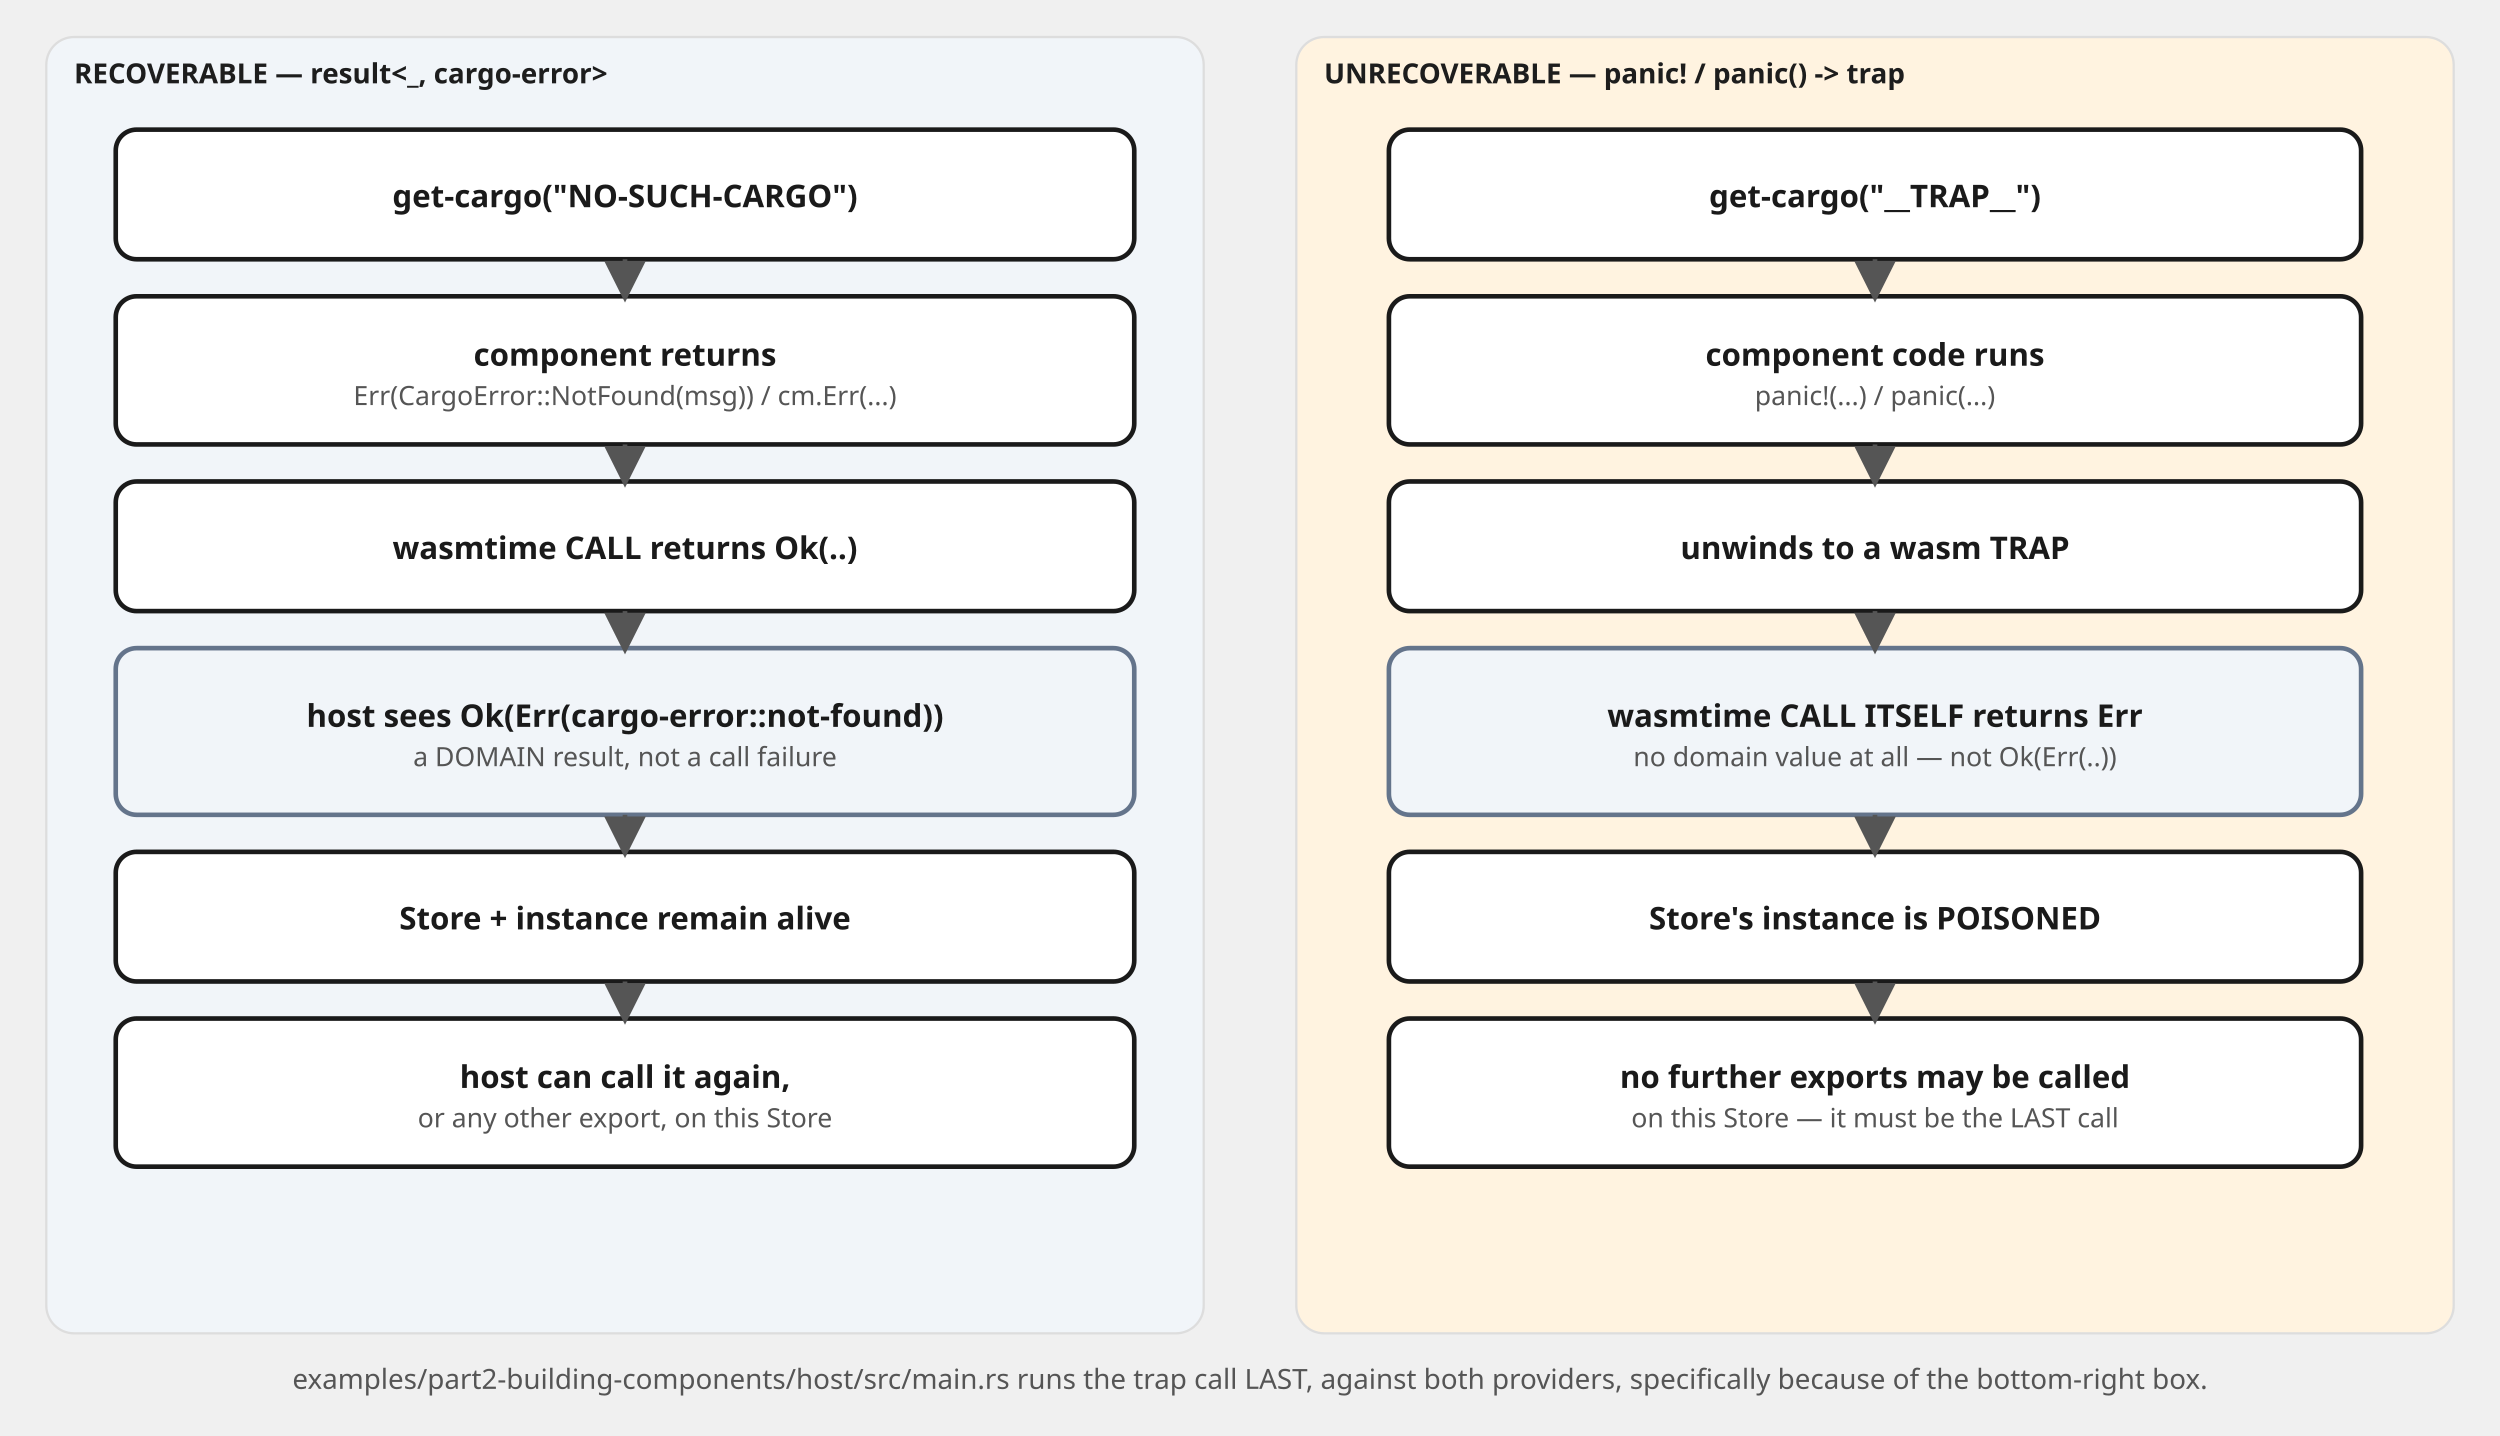
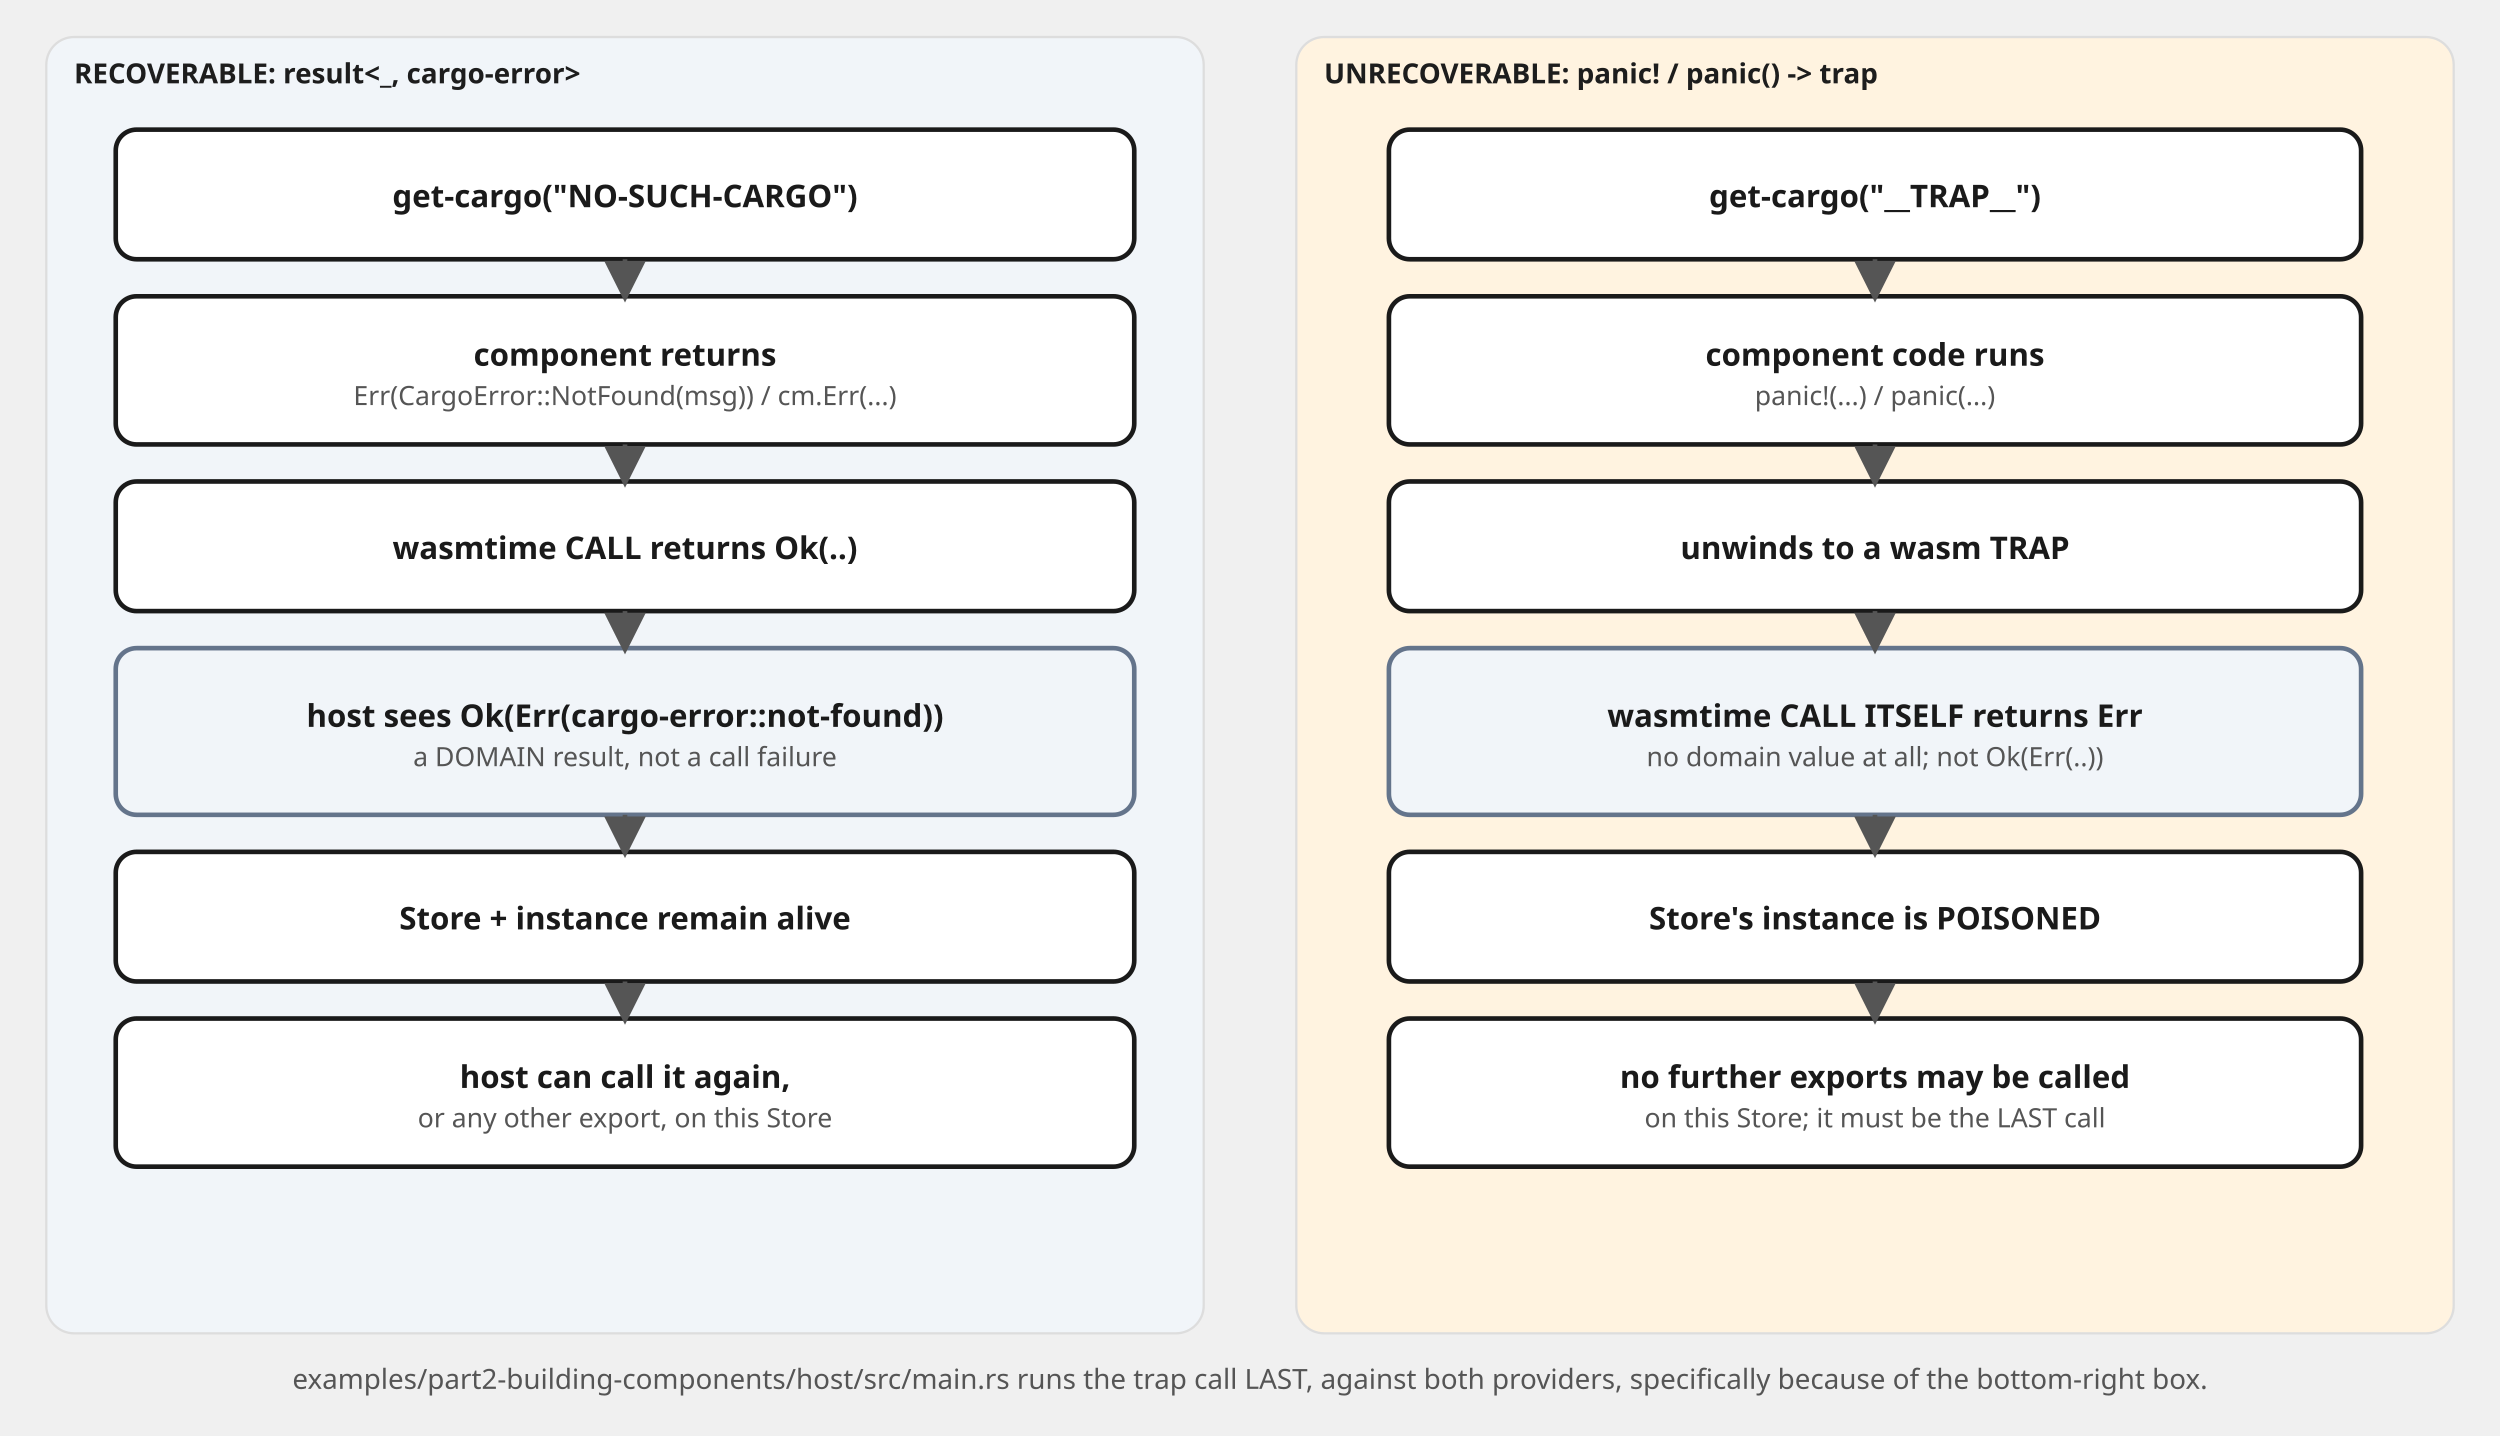
<svg xmlns="http://www.w3.org/2000/svg" viewBox="0 0 1080 620" font-family="'Red Hat Text', system-ui, sans-serif" role="img">
  <defs>
    <marker id="a" viewBox="0 0 10 10" refX="8.5" refY="5" markerWidth="9" markerHeight="9" orient="auto-start-reverse">
      <path d="M0,0 L10,5 L0,10 z" fill="#555" />
    </marker>
    <marker id="am" viewBox="0 0 10 10" refX="8.5" refY="5" markerWidth="9" markerHeight="9" orient="auto-start-reverse">
      <path d="M0,0 L10,5 L0,10 z" fill="#e8870c" />
    </marker>
  </defs>
  <rect x="20" y="16" width="500" height="560" rx="12" fill="#f1f5f9" stroke="#ddd" />
-   <text x="32" y="36" font-size="12" font-weight="700" fill="#1d1d1d">RECOVERABLE — result&lt;_, cargo-error&gt;</text>
+   <text x="32" y="36" font-size="12" font-weight="700" fill="#1d1d1d">RECOVERABLE: result&lt;_, cargo-error&gt;</text>
  <rect x="560" y="16" width="500" height="560" rx="12" fill="#fff3e0" stroke="#ddd" />
-   <text x="572" y="36" font-size="12" font-weight="700" fill="#1d1d1d">UNRECOVERABLE — panic! / panic() -&gt; trap</text>
+   <text x="572" y="36" font-size="12" font-weight="700" fill="#1d1d1d">UNRECOVERABLE: panic! / panic() -&gt; trap</text>
  <rect x="50" y="56" width="440" height="56" rx="9" fill="#ffffff" stroke="#1a1a1a" stroke-width="2" />
  <text x="270.0" y="89.5" font-size="13.5" font-weight="700" fill="#1a1a1a" text-anchor="middle">get-cargo("NO-SUCH-CARGO")</text>
  <rect x="50" y="128" width="440" height="64" rx="9" fill="#ffffff" stroke="#1a1a1a" stroke-width="2" />
  <text x="270.0" y="158.0" font-size="13.5" font-weight="700" fill="#1a1a1a" text-anchor="middle">component returns</text>
  <text x="270.0" y="175.0" font-size="11.5" fill="#555555" text-anchor="middle">Err(CargoError::NotFound(msg)) / cm.Err(...)</text>
  <rect x="50" y="208" width="440" height="56" rx="9" fill="#ffffff" stroke="#1a1a1a" stroke-width="2" />
  <text x="270.0" y="241.5" font-size="13.5" font-weight="700" fill="#1a1a1a" text-anchor="middle">wasmtime CALL returns Ok(..)</text>
  <rect x="50" y="280" width="440" height="72" rx="9" fill="#f1f5f9" stroke="#64748b" stroke-width="2" />
  <text x="270.0" y="314.0" font-size="13.5" font-weight="700" fill="#1a1a1a" text-anchor="middle">host sees Ok(Err(cargo-error::not-found))</text>
  <text x="270.0" y="331.0" font-size="11.5" fill="#555555" text-anchor="middle">a DOMAIN result, not a call failure</text>
  <rect x="50" y="368" width="440" height="56" rx="9" fill="#ffffff" stroke="#1a1a1a" stroke-width="2" />
  <text x="270.0" y="401.5" font-size="13.5" font-weight="700" fill="#1a1a1a" text-anchor="middle">Store + instance remain alive</text>
  <rect x="50" y="440" width="440" height="64" rx="9" fill="#ffffff" stroke="#1a1a1a" stroke-width="2" />
  <text x="270.0" y="470.0" font-size="13.5" font-weight="700" fill="#1a1a1a" text-anchor="middle">host can call it again,</text>
  <text x="270.0" y="487.0" font-size="11.5" fill="#555555" text-anchor="middle">or any other export, on this Store</text>
  <rect x="600" y="56" width="420" height="56" rx="9" fill="#ffffff" stroke="#1a1a1a" stroke-width="2" />
  <text x="810.0" y="89.5" font-size="13.5" font-weight="700" fill="#1a1a1a" text-anchor="middle">get-cargo("__TRAP__")</text>
  <rect x="600" y="128" width="420" height="64" rx="9" fill="#ffffff" stroke="#1a1a1a" stroke-width="2" />
  <text x="810.0" y="158.0" font-size="13.5" font-weight="700" fill="#1a1a1a" text-anchor="middle">component code runs</text>
  <text x="810.0" y="175.0" font-size="11.5" fill="#555555" text-anchor="middle">panic!(...) / panic(...)</text>
  <rect x="600" y="208" width="420" height="56" rx="9" fill="#ffffff" stroke="#1a1a1a" stroke-width="2" />
  <text x="810.0" y="241.5" font-size="13.5" font-weight="700" fill="#1a1a1a" text-anchor="middle">unwinds to a wasm TRAP</text>
  <rect x="600" y="280" width="420" height="72" rx="9" fill="#f1f5f9" stroke="#64748b" stroke-width="2" />
  <text x="810.0" y="314.0" font-size="13.5" font-weight="700" fill="#1a1a1a" text-anchor="middle">wasmtime CALL ITSELF returns Err</text>
-   <text x="810.0" y="331.0" font-size="11.5" fill="#555555" text-anchor="middle">no domain value at all — not Ok(Err(..))</text>
+   <text x="810.0" y="331.0" font-size="11.5" fill="#555555" text-anchor="middle">no domain value at all; not Ok(Err(..))</text>
  <rect x="600" y="368" width="420" height="56" rx="9" fill="#ffffff" stroke="#1a1a1a" stroke-width="2" />
  <text x="810.0" y="401.5" font-size="13.5" font-weight="700" fill="#1a1a1a" text-anchor="middle">Store's instance is POISONED</text>
  <rect x="600" y="440" width="420" height="64" rx="9" fill="#ffffff" stroke="#1a1a1a" stroke-width="2" />
  <text x="810.0" y="470.0" font-size="13.5" font-weight="700" fill="#1a1a1a" text-anchor="middle">no further exports may be called</text>
-   <text x="810.0" y="487.0" font-size="11.5" fill="#555555" text-anchor="middle">on this Store — it must be the LAST call</text>
+   <text x="810.0" y="487.0" font-size="11.5" fill="#555555" text-anchor="middle">on this Store; it must be the LAST call</text>
  <path d="M270,112 L270,128" fill="none" stroke="#555" stroke-width="2" marker-end="url(#a)" />
  <path d="M270,192 L270,208" fill="none" stroke="#555" stroke-width="2" marker-end="url(#a)" />
  <path d="M270,264 L270,280" fill="none" stroke="#555" stroke-width="2" marker-end="url(#a)" />
  <path d="M270,352 L270,368" fill="none" stroke="#555" stroke-width="2" marker-end="url(#a)" />
  <path d="M270,424 L270,440" fill="none" stroke="#555" stroke-width="2" marker-end="url(#a)" />
  <path d="M810,112 L810,128" fill="none" stroke="#555" stroke-width="2" marker-end="url(#a)" />
  <path d="M810,192 L810,208" fill="none" stroke="#555" stroke-width="2" marker-end="url(#a)" />
  <path d="M810,264 L810,280" fill="none" stroke="#555" stroke-width="2" marker-end="url(#a)" />
  <path d="M810,352 L810,368" fill="none" stroke="#555" stroke-width="2" marker-end="url(#a)" />
  <path d="M810,424 L810,440" fill="none" stroke="#555" stroke-width="2" marker-end="url(#a)" />
  <text x="540" y="600" font-size="12" fill="#555555" text-anchor="middle">examples/part2-building-components/host/src/main.rs runs the trap call LAST, against both providers, specifically because of the bottom-right box.</text>
</svg>
